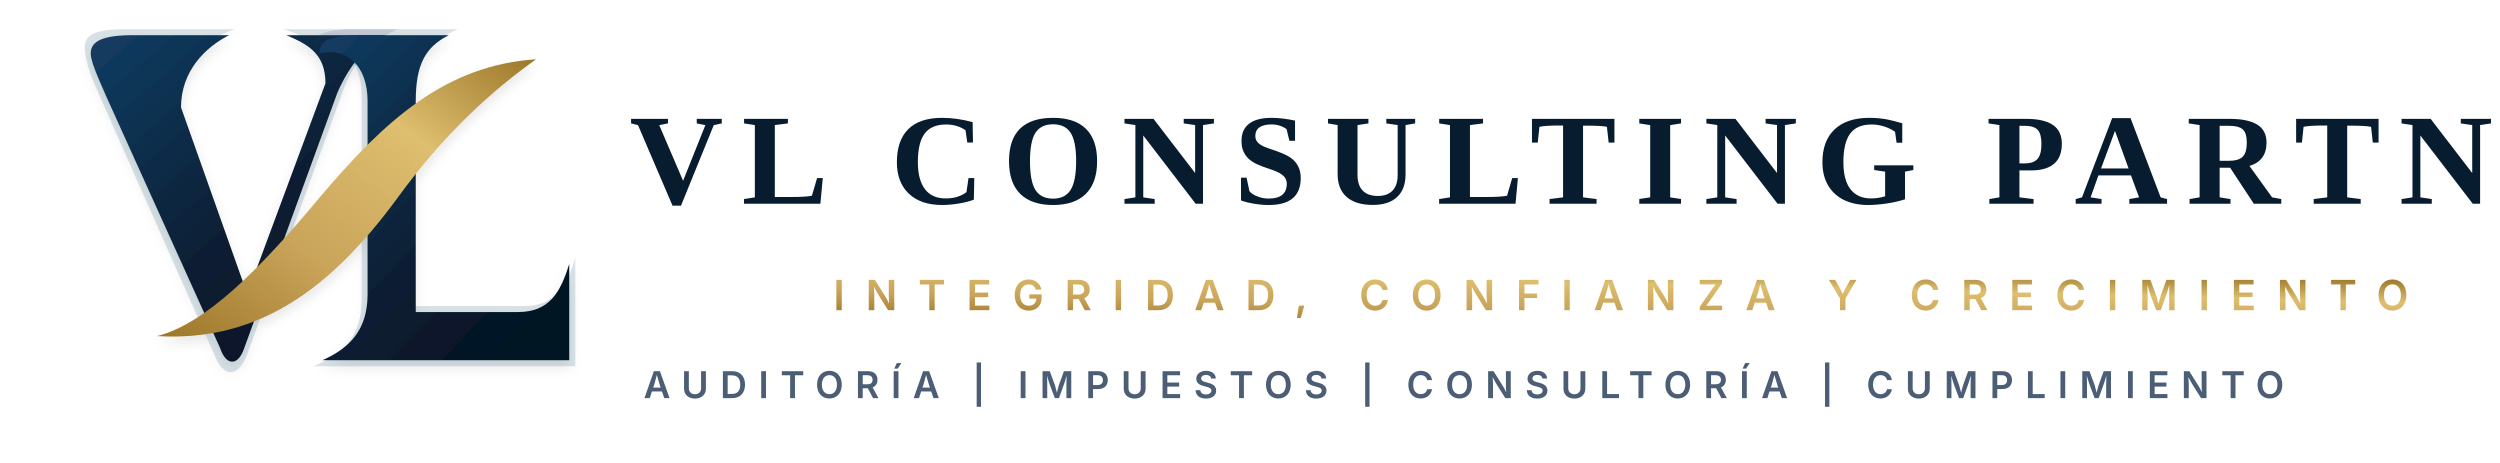
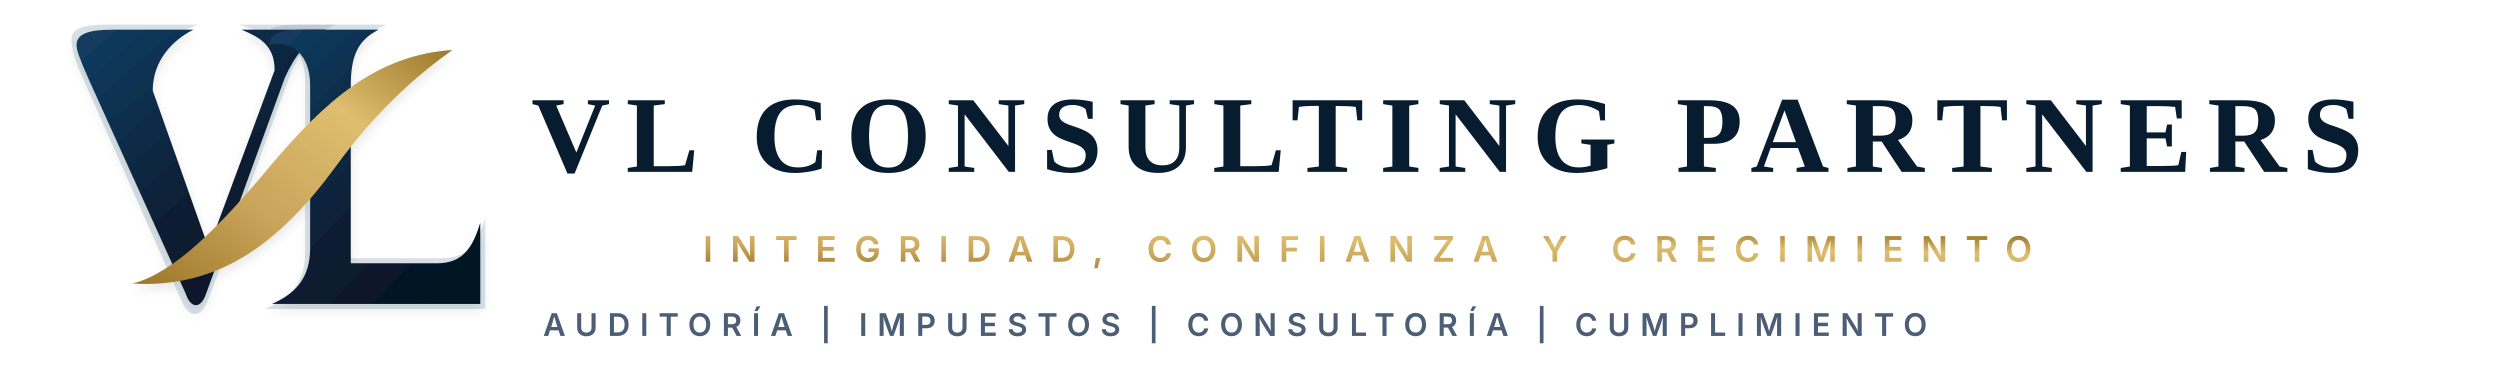
- <svg xmlns="http://www.w3.org/2000/svg" viewBox="0 0 540 100" width="100%" height="100%" fill="none" role="img" aria-label="VL Consulting Partners">
+ <svg xmlns="http://www.w3.org/2000/svg" viewBox="0 0 640 100" width="100%" height="100%" fill="none" role="img" aria-label="VL Consulting Partners">
  <defs>
    <linearGradient id="vlLogoBlueLight" x1="10%" y1="0%" x2="90%" y2="100%">
      <stop offset="0%" stop-color="#123B60" />
      <stop offset="60%" stop-color="#081C30" />
      <stop offset="100%" stop-color="#051220" />
    </linearGradient>
    <linearGradient id="vlLogoGoldLight" x1="0%" y1="100%" x2="100%" y2="0%">
      <stop offset="0%" stop-color="#9C7729" />
      <stop offset="35%" stop-color="#C9A45A" />
      <stop offset="70%" stop-color="#DEBE6F" />
      <stop offset="100%" stop-color="#9C7729" />
    </linearGradient>
    <filter id="lightShadow" x="-10%" y="-10%" width="120%" height="120%">
      <feDropShadow dx="0" dy="2" stdDeviation="2" flood-color="#000000" flood-opacity="0.1" />
    </filter>
  </defs>
  <g transform="translate(4, -8) scale(0.65)" filter="url(#lightShadow)">
    <path d="M 22 28 C 22 24, 25 22, 36 22 L 72 22 C 60 26, 52 35, 52 46 L 76 112 L 104 38 C 104 28, 97 25, 88 22 L 126 22 C 117 26, 112 32, 108 42 L 76 130 C 73 138, 68 138, 65 130 L 26 42 C 22 33, 22 29, 22 28 Z" fill="#123B60" opacity="0.15" />
    <path d="M 24 30 C 24 26, 28 24, 38 24 L 70 24 C 62 28, 54 36, 54 48 L 76 110 L 102 40 C 102 30, 96 27, 89 24 L 122 24 C 115 28, 110 34, 106 43 L 75 128 C 73 134, 69 134, 67 128 L 29 44 C 25 35, 24 32, 24 30 Z" fill="url(#vlLogoBlueLight)" />
    <path d="M 98 28 C 98 24, 101 22, 112 22 L 146 22 C 137 26, 130 32, 130 44 L 130 114 L 168 114 C 178 114, 182 108, 185 98 L 185 134 L 98 134 C 108 130, 114 124, 114 112 L 114 44 C 114 32, 107 26, 98 28 Z" fill="#123B60" opacity="0.15" />
    <path d="M 100 30 C 100 26, 103 24, 114 24 L 143 24 C 135 28, 132 34, 132 46 L 132 116 L 166 116 C 176 116, 180 110, 183 100 L 183 132 L 101 132 C 110 128, 116 122, 116 110 L 116 46 C 116 34, 109 28, 100 30 Z" fill="url(#vlLogoBlueLight)" />
    <path d="M 46 124 C 62 120, 80 102, 100 78 C 122 52, 142 34, 172 32 C 158 42, 142 56, 126 78 C 104 108, 80 126, 46 124 Z" fill="url(#vlLogoGoldLight)" />
  </g>
  <g transform="translate(136, 0)">
    <text x="0" y="44" font-family="'Cinzel', 'Playfair Display', 'Times New Roman', Georgia, serif" font-size="28" font-weight="700" letter-spacing="4" fill="#081C30">
      VL CONSULTING PARTNERS
    </text>
    <line x1="0" y1="64" x2="35" y2="64" stroke="url(#vlLogoGoldLight)" stroke-width="1.2" />
    <text x="44" y="67" font-family="'Plus Jakarta Sans', 'Inter', -apple-system, sans-serif" font-size="9" font-weight="600" letter-spacing="4.5" fill="url(#vlLogoGoldLight)">
      INTEGRIDAD, CONFIANZA Y CRECIMIENTO
    </text>
    <line x1="345" y1="64" x2="380" y2="64" stroke="url(#vlLogoGoldLight)" stroke-width="1.2" />
    <text x="3" y="86" font-family="'Plus Jakarta Sans', 'Inter', sans-serif" font-size="8" font-weight="600" letter-spacing="2.5" fill="#4B5E75">
      AUDITORÍA  |  IMPUESTOS  |  CONSULTORÍA  |  CUMPLIMIENTO
    </text>
  </g>
</svg>
